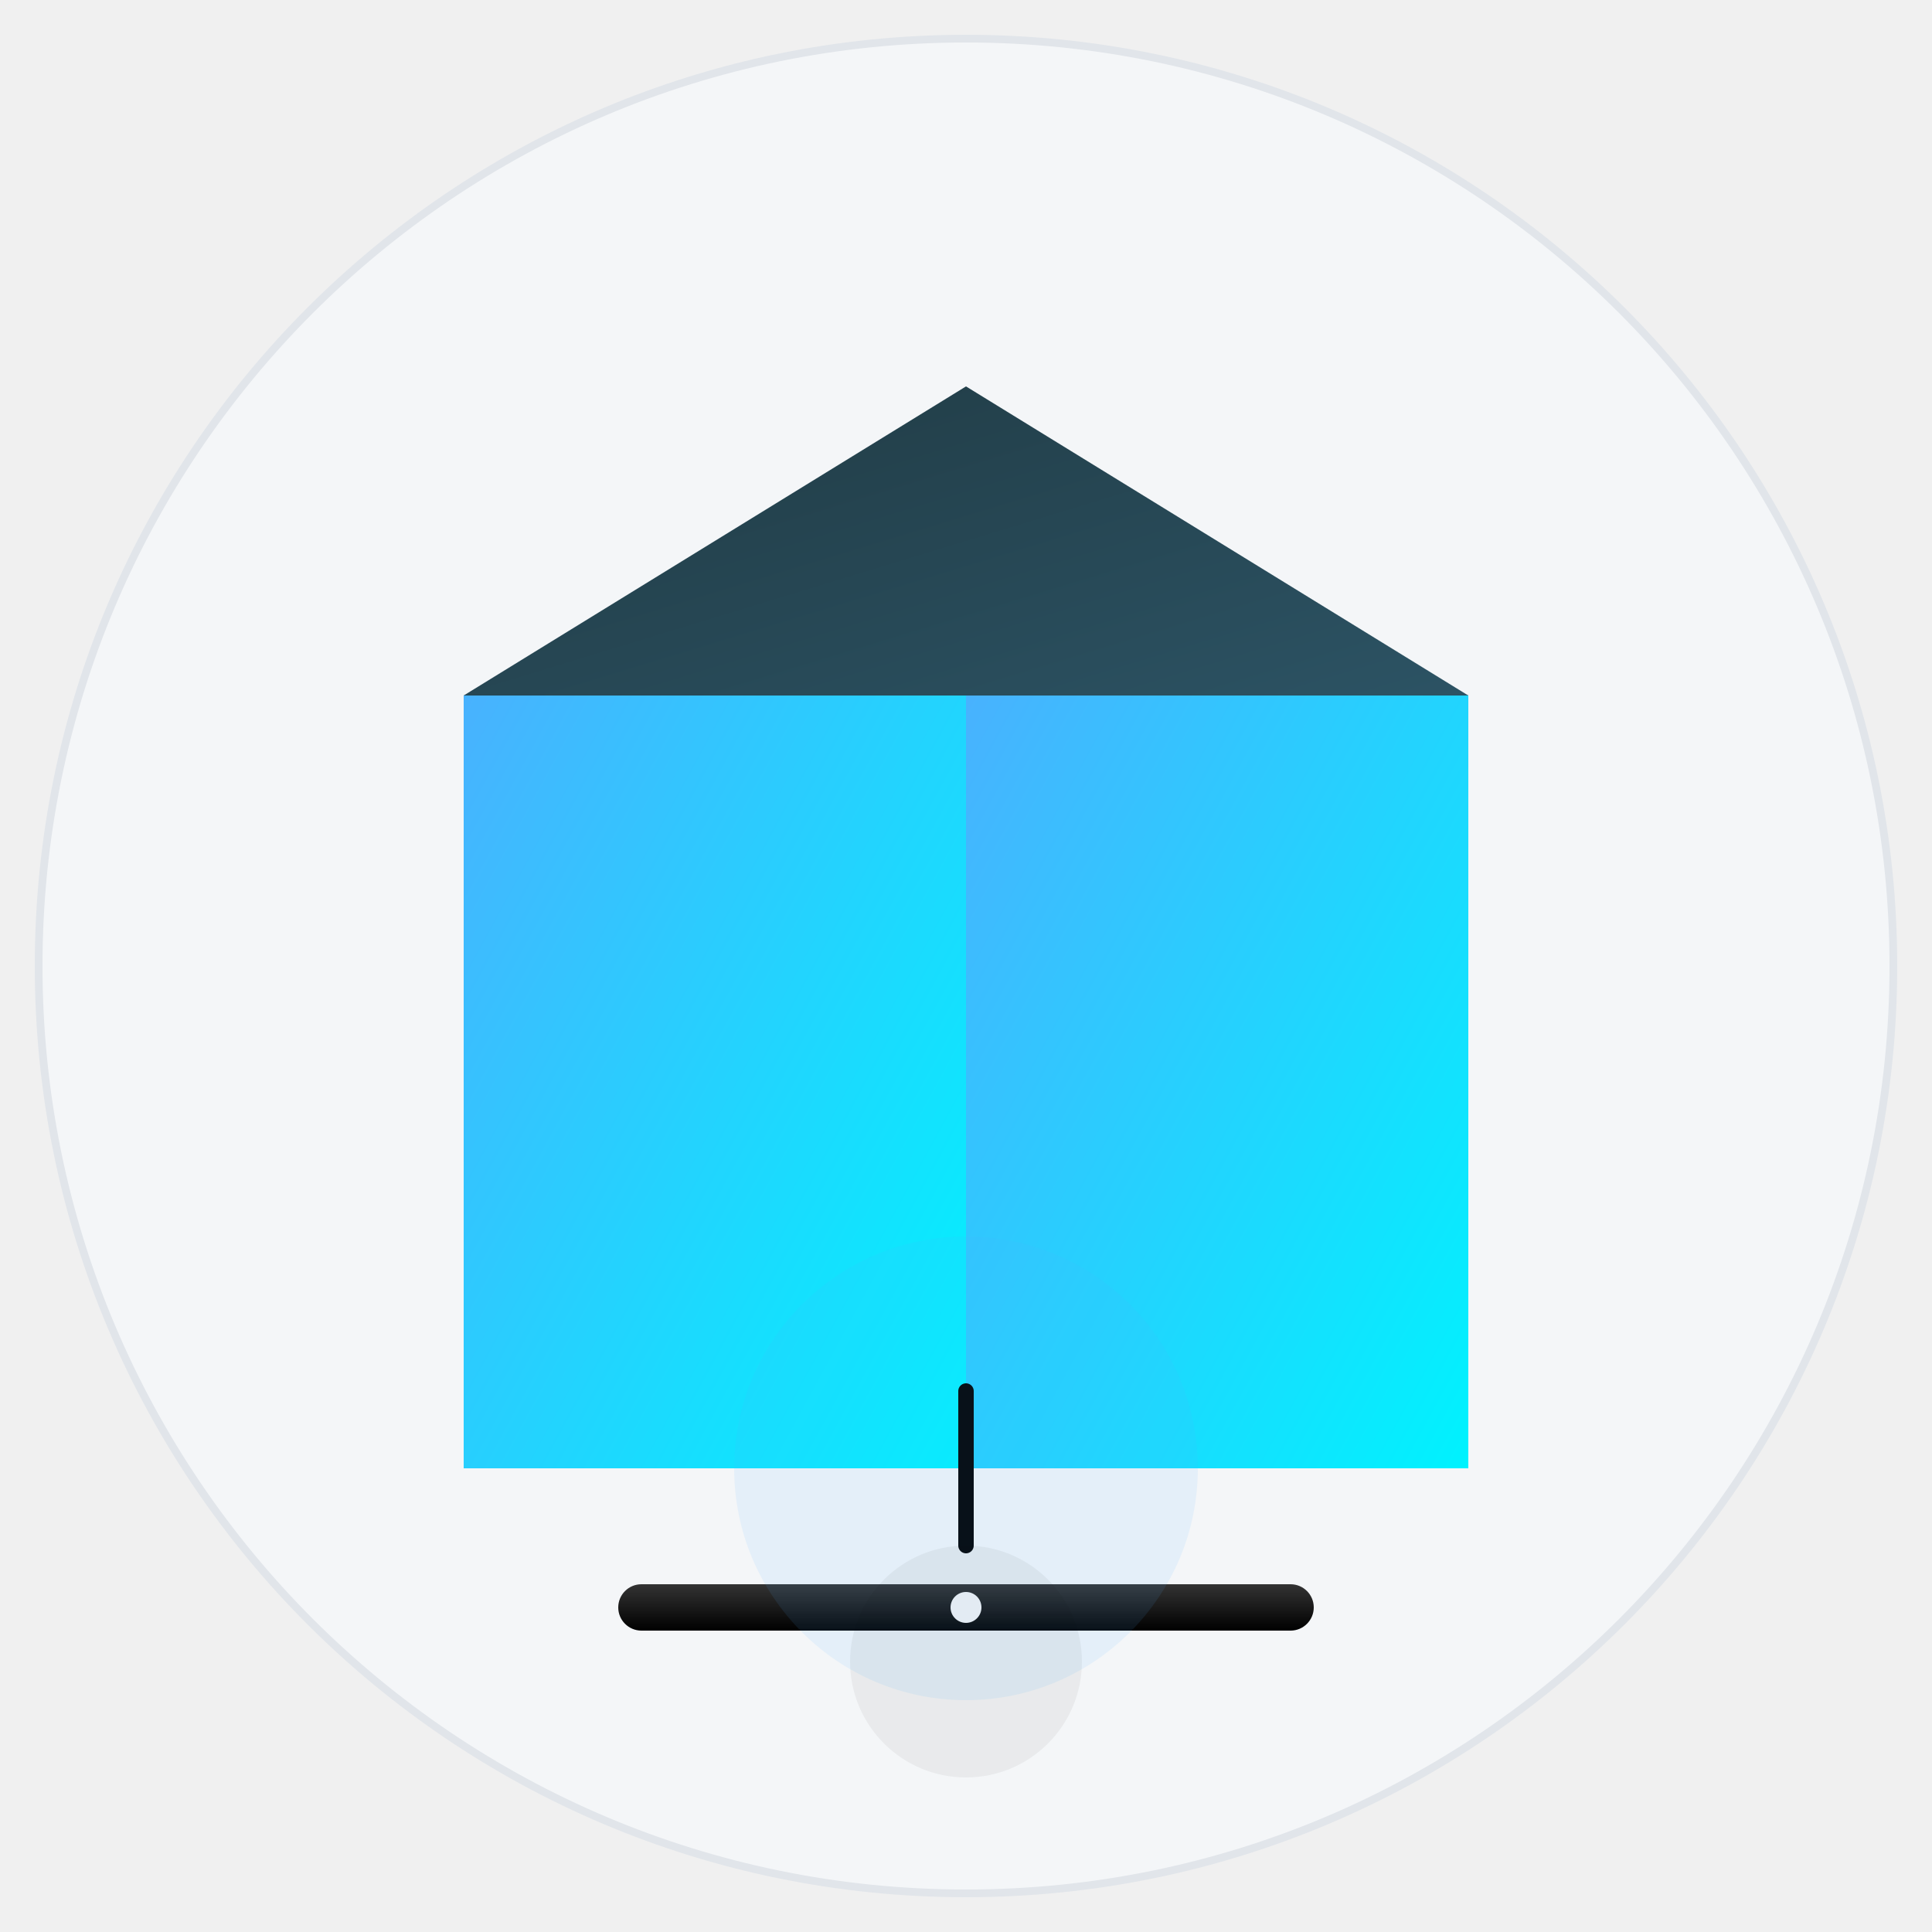
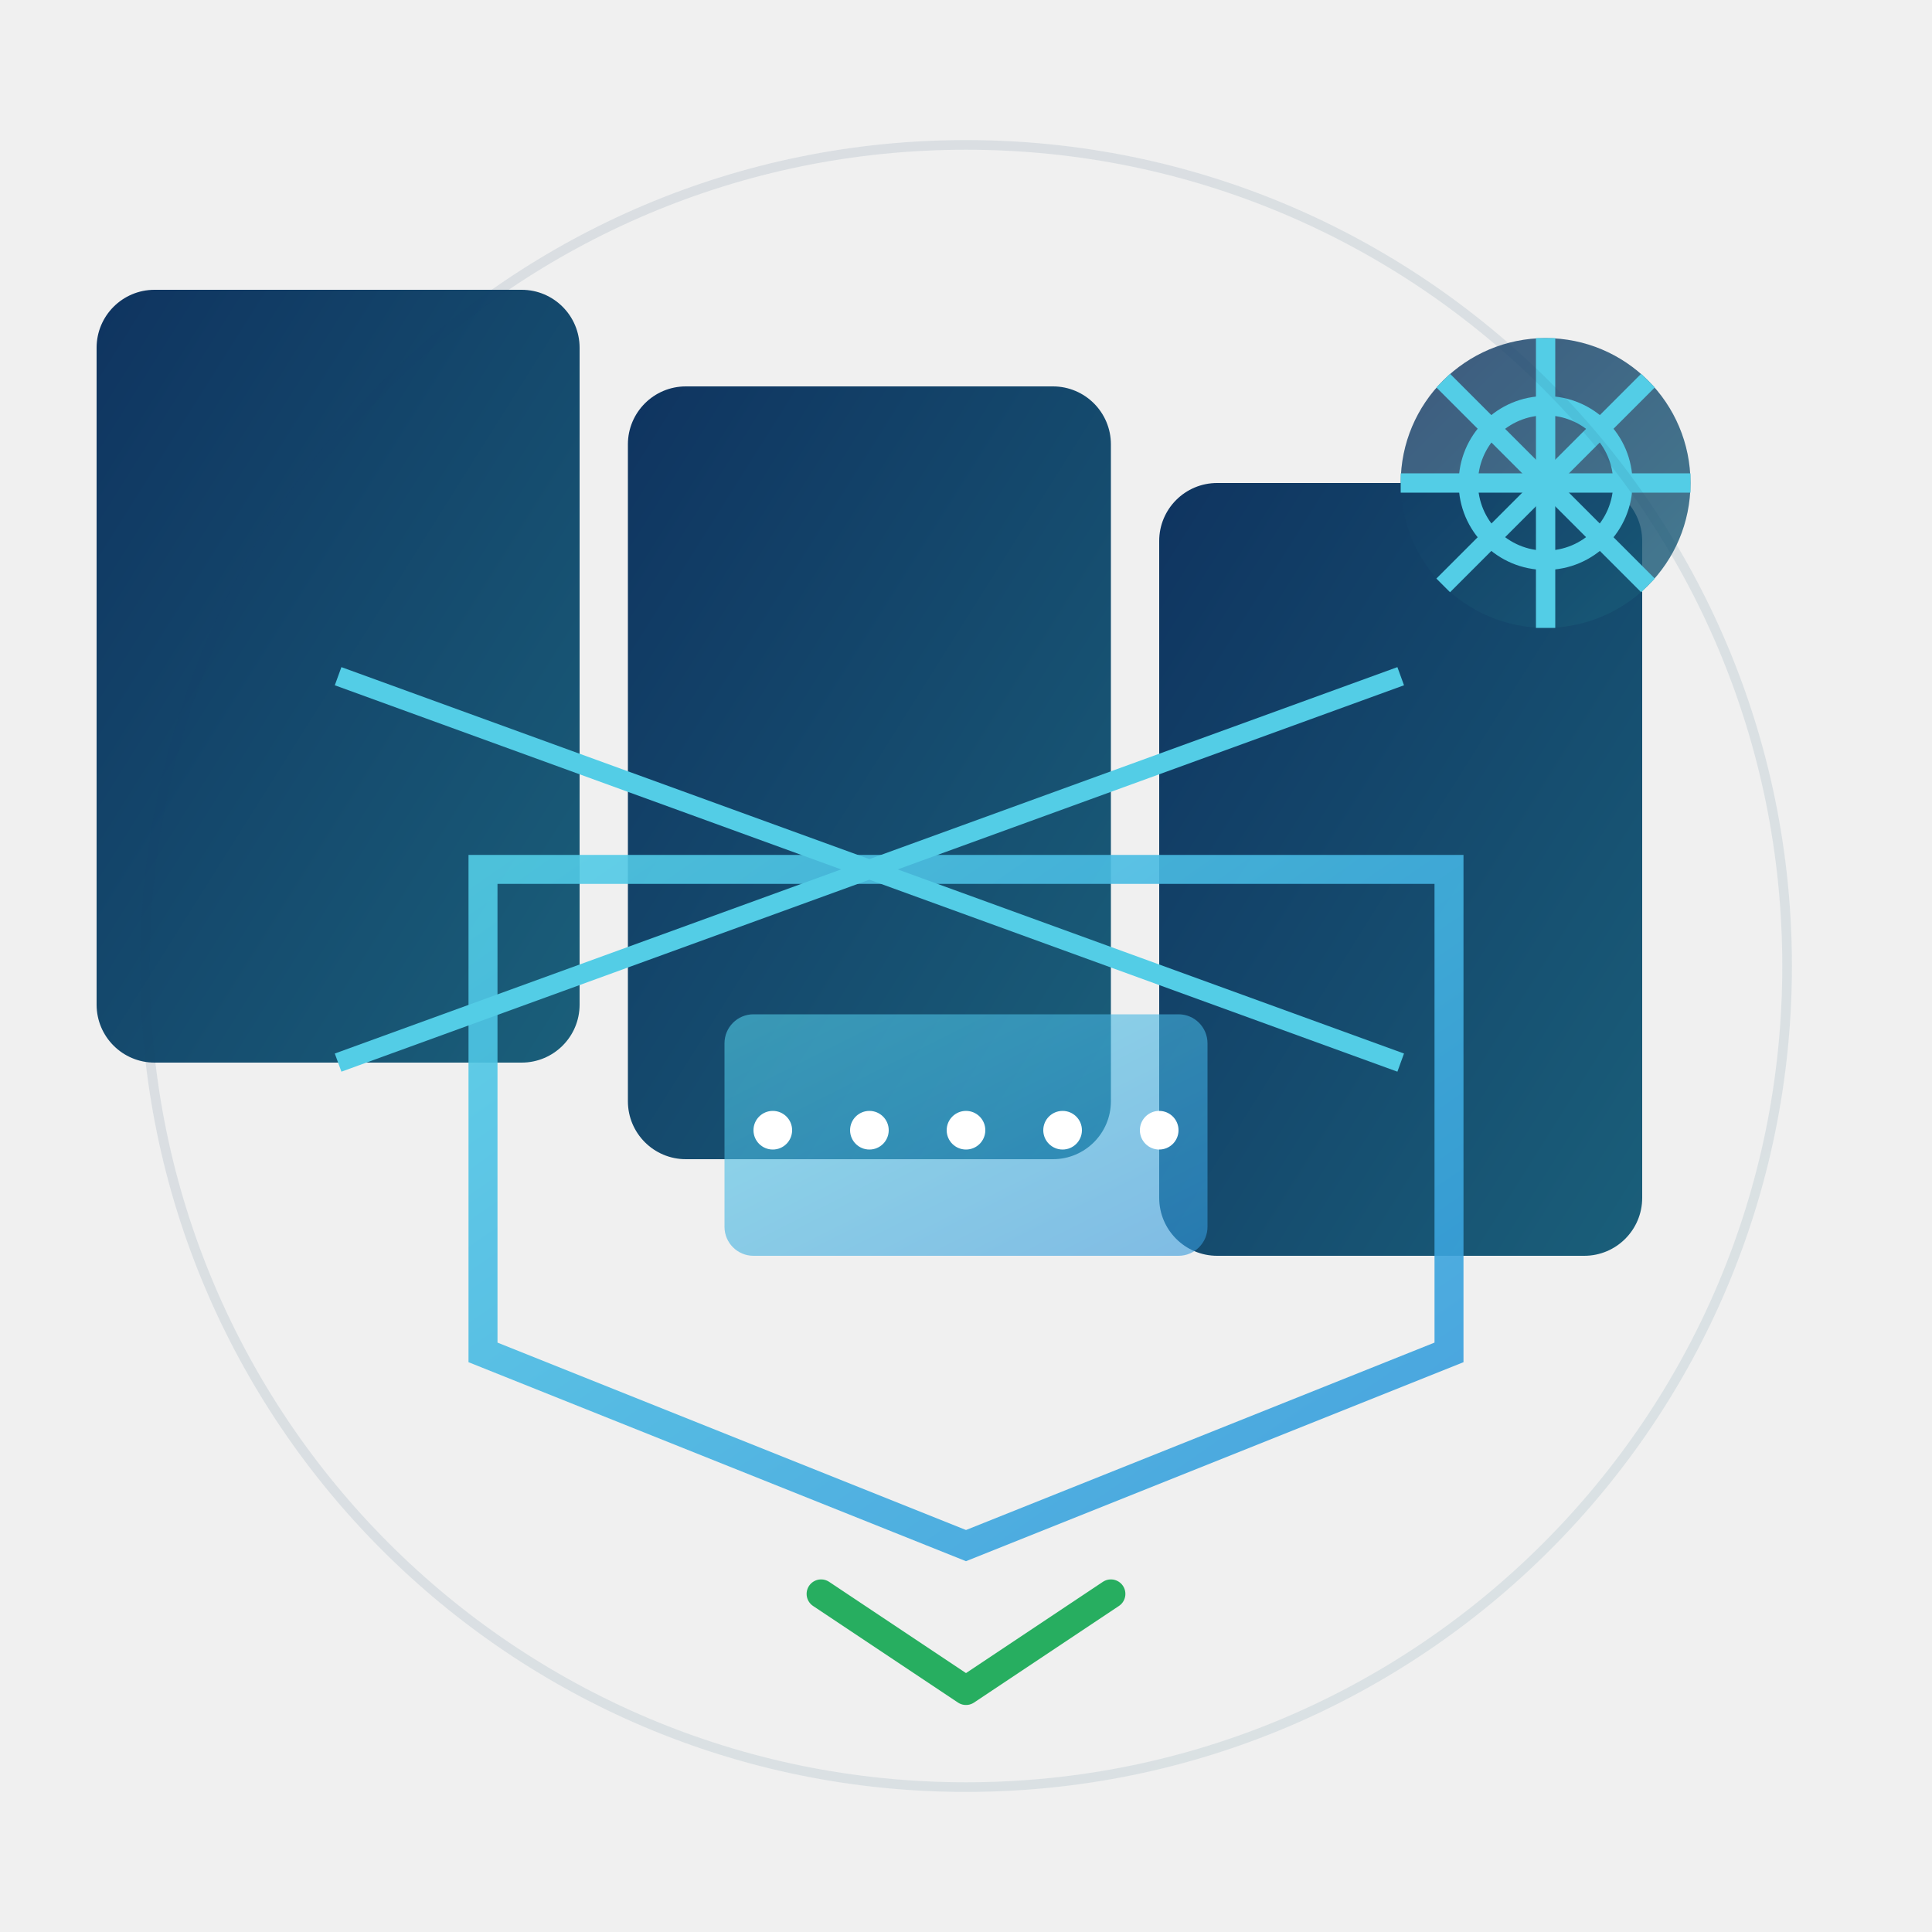
- <svg xmlns="http://www.w3.org/2000/svg" viewBox="0 0 500 500" id="SAP-Basis-Logo">
+ <svg xmlns="http://www.w3.org/2000/svg" viewBox="0 0 200 200">
  <defs>
    <linearGradient id="blueGradient" x1="0%" y1="0%" x2="100%" y2="100%">
-       <stop offset="0%" style="stop-color:#4facfe;stop-opacity:1" />
-       <stop offset="100%" style="stop-color:#00f2fe;stop-opacity:1" />
+       <stop offset="0%" style="stop-color:#0F3460" />
+       <stop offset="100%" style="stop-color:#1A5F7A" />
    </linearGradient>
-     <linearGradient id="darkGradient" x1="0%" y1="0%" x2="100%" y2="100%">
-       <stop offset="0%" style="stop-color:#203a43;stop-opacity:1" />
-       <stop offset="100%" style="stop-color:#2c5364;stop-opacity:1" />
-     </linearGradient>
-     <linearGradient id="baseGradient" x1="0%" y1="0%" x2="0%" y2="100%">
-       <stop offset="0%" style="stop-color:#333333;stop-opacity:1" />
-       <stop offset="100%" style="stop-color:#000000;stop-opacity:1" />
+     <linearGradient id="lightBlueGradient" x1="0%" y1="0%" x2="100%" y2="100%">
+       <stop offset="0%" style="stop-color:#53CDE6" />
+       <stop offset="100%" style="stop-color:#3498DB" />
    </linearGradient>
  </defs>
-   <circle cx="250" cy="250" r="240" fill="#f4f6f8" stroke="#e1e5ea" stroke-width="2" />
-   <g id="SAP-Geometric-Core" transform="translate(0, 20)">
-     <polygon points="120,360 250,360 250,120 120,160" fill="url(#blueGradient)" />
-     <polygon points="250,360 380,360 380,160 250,120" fill="url(#blueGradient)" />
-     <polygon points="120,160 380,160 250,80" fill="url(#darkGradient)" />
+   <g id="sap-block-1" fill="url(#blueGradient)">
+     <rect x="10" y="30" width="50" height="80" rx="6" ry="6" />
+     <rect x="65" y="40" width="50" height="80" rx="6" ry="6" />
+     <rect x="120" y="50" width="50" height="80" rx="6" ry="6" />
  </g>
-   <g id="Support-Base">
-     <line x1="250" y1="360" x2="250" y2="400" stroke="#000000" stroke-width="4" stroke-linecap="round" />
-     <rect x="160" y="410" width="180" height="12" rx="6" fill="url(#baseGradient)" />
-     <circle cx="250" cy="416" r="4" fill="#ffffff" />
+   <g id="support-shield">
+     <path d="M 50 140 L 100 160 L 150 140 L 150 90 L 50 90 Z" fill="none" stroke="url(#lightBlueGradient)" stroke-width="3" opacity="0.9" />
  </g>
-   <circle cx="250" cy="380" r="60" fill="#4facfe" opacity="0.1" />
-   <circle cx="250" cy="430" r="30" fill="#000000" opacity="0.05" />
+   <g id="network-connections" stroke="#53CDE6" stroke-width="2" fill="none">
+     <line x1="35" y1="70" x2="90" y2="90" />
+     <line x1="90" y1="90" x2="145" y2="110" />
+     <line x1="35" y1="110" x2="90" y2="90" />
+     <line x1="90" y1="90" x2="145" y2="70" />
+   </g>
+   <g id="server-icon">
+     <rect x="75" y="105" width="50" height="25" rx="3" fill="url(#lightBlueGradient)" opacity="0.6" />
+     <circle cx="80" cy="117" r="2" fill="#FFF" />
+     <circle cx="90" cy="117" r="2" fill="#FFF" />
+     <circle cx="100" cy="117" r="2" fill="#FFF" />
+     <circle cx="110" cy="117" r="2" fill="#FFF" />
+     <circle cx="120" cy="117" r="2" fill="#FFF" />
+   </g>
+   <g id="gear-icon" transform="translate(160, 50)">
+     <circle cx="0" cy="0" r="15" fill="url(#blueGradient)" opacity="0.8" />
+     <circle cx="0" cy="0" r="8" fill="none" stroke="#53CDE6" stroke-width="2" />
+     <line x1="0" y1="-15" x2="0" y2="15" stroke="#53CDE6" stroke-width="2" />
+     <line x1="-15" y1="0" x2="15" y2="0" stroke="#53CDE6" stroke-width="2" />
+     <line x1="-10.6" y1="-10.6" x2="10.6" y2="10.6" stroke="#53CDE6" stroke-width="2" />
+     <line x1="-10.6" y1="10.6" x2="10.6" y2="-10.6" stroke="#53CDE6" stroke-width="2" />
+   </g>
+   <g id="support-indicator">
+     <path d="M 85 165 L 100 175 L 115 165" fill="none" stroke="#27AE60" stroke-width="3" stroke-linecap="round" stroke-linejoin="round" />
+   </g>
+   <circle cx="100" cy="100" r="85" fill="none" stroke="url(#blueGradient)" stroke-width="1" opacity="0.1" />
</svg>
